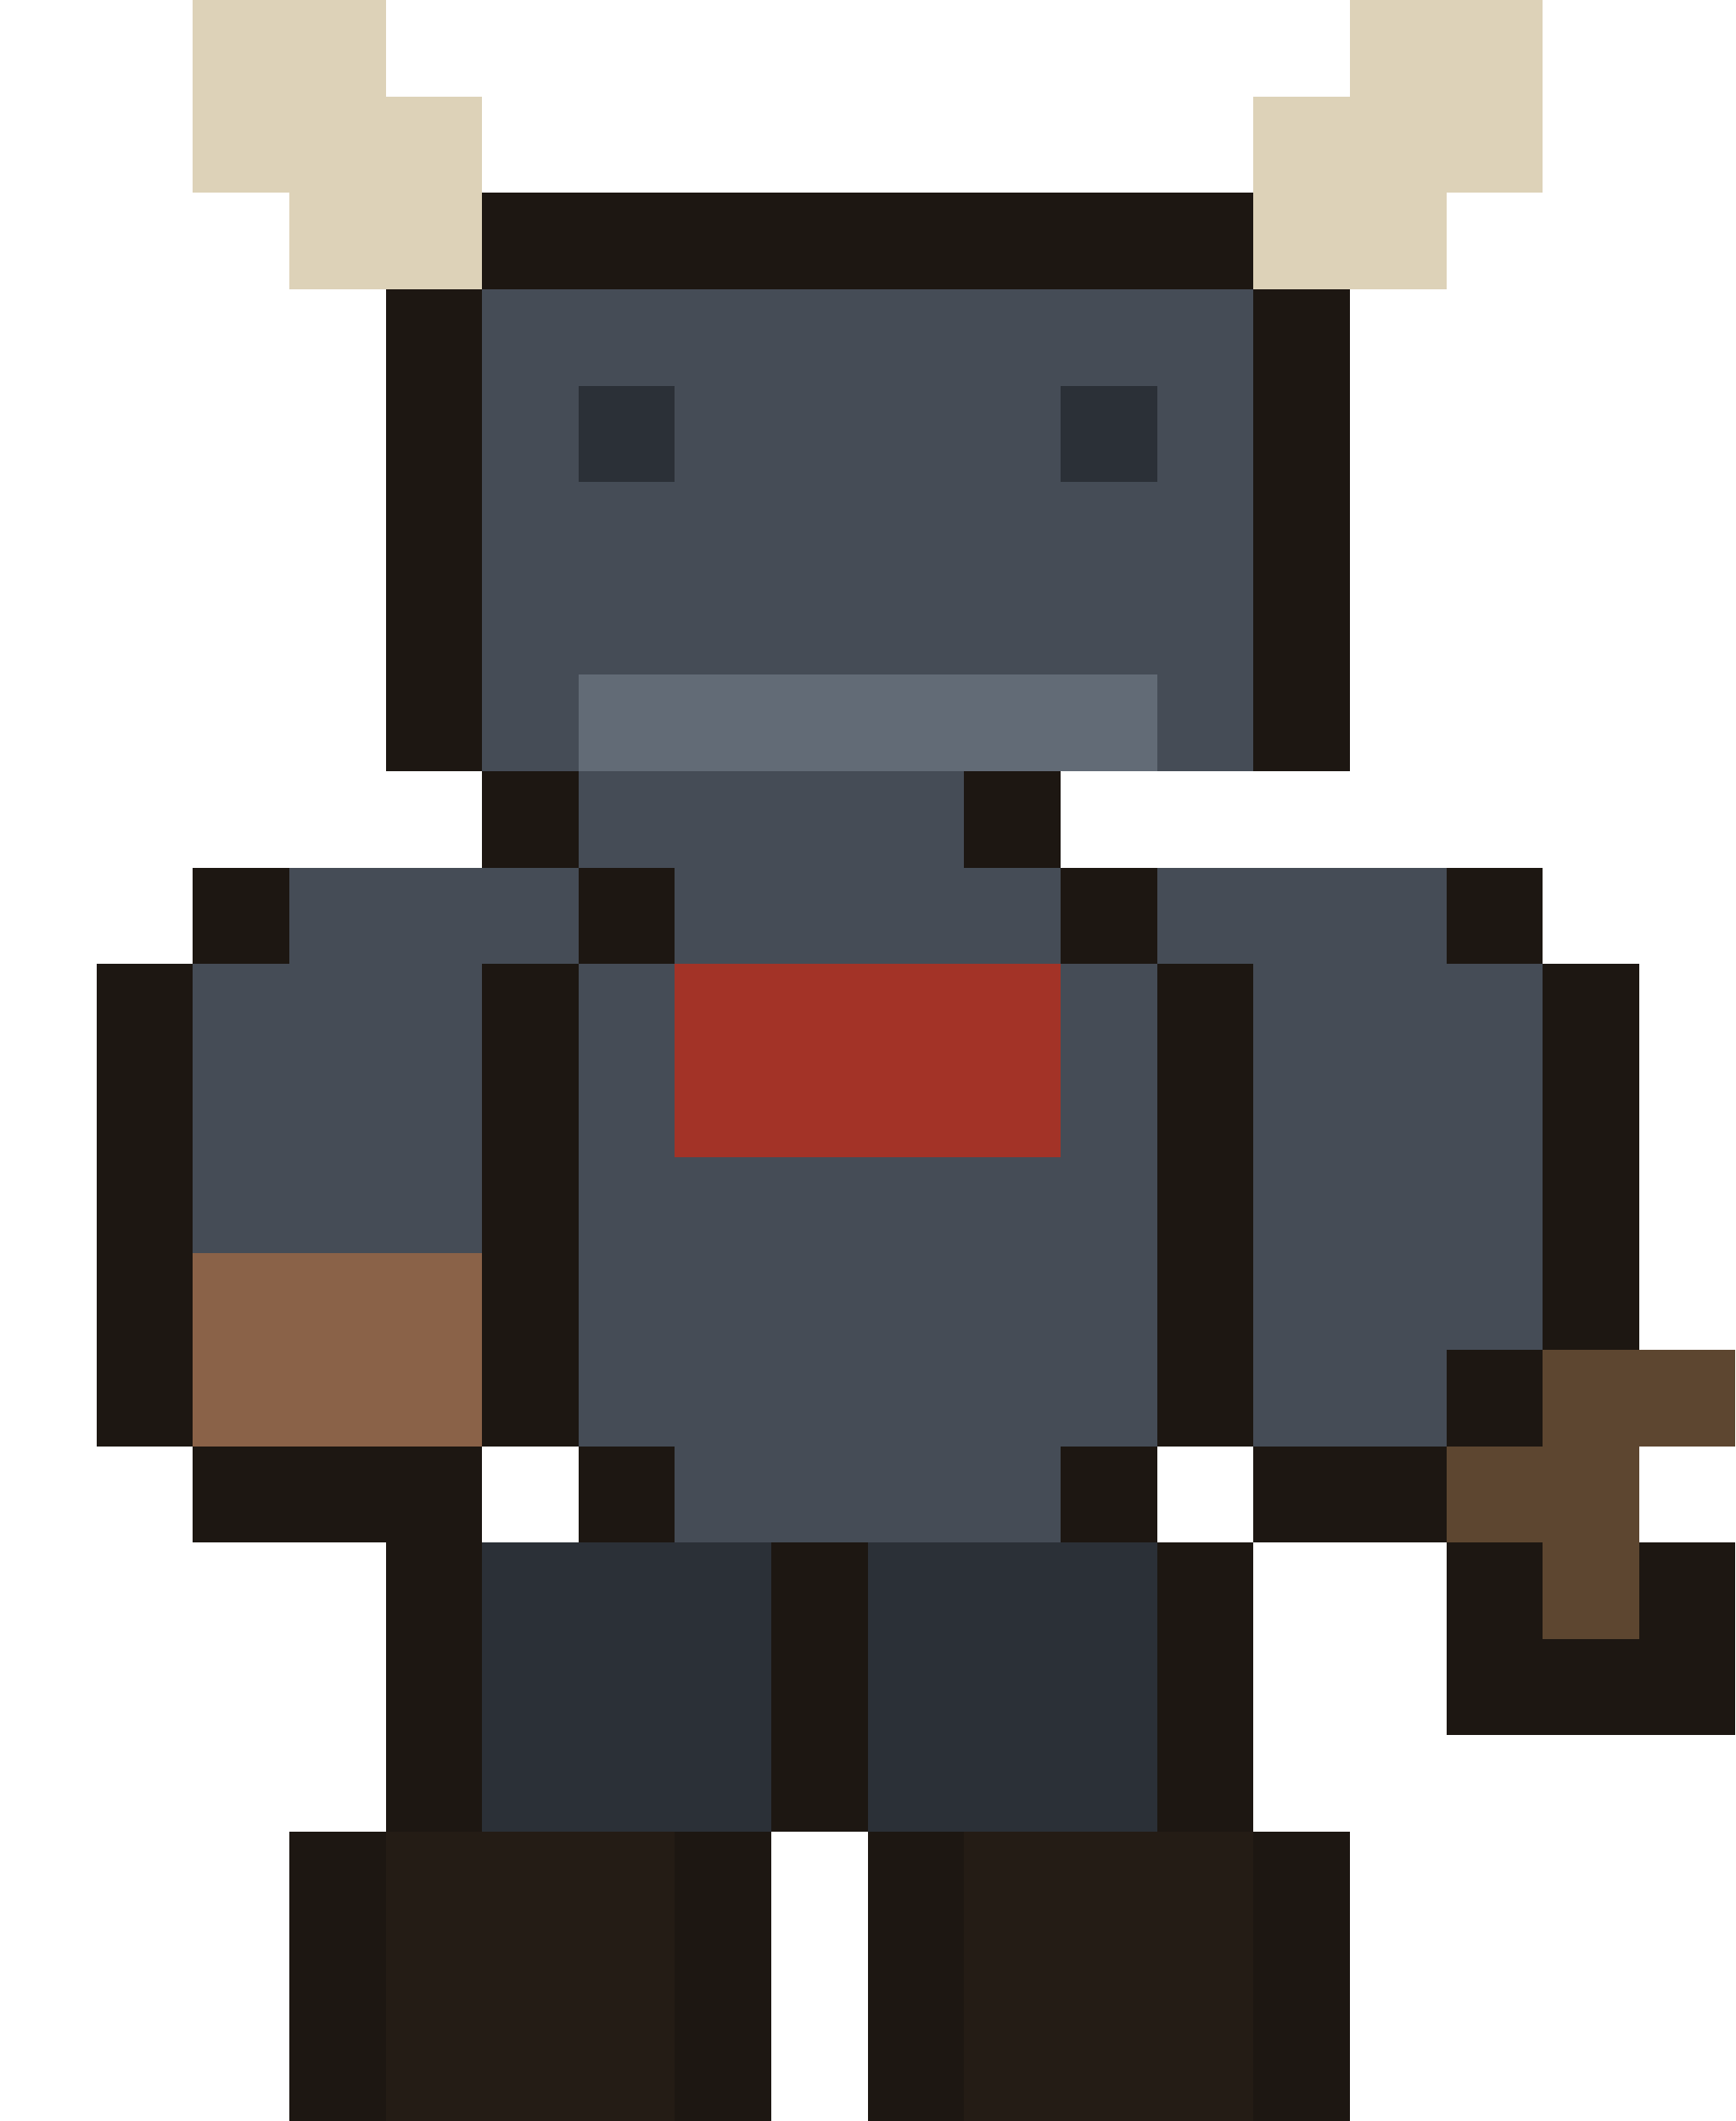
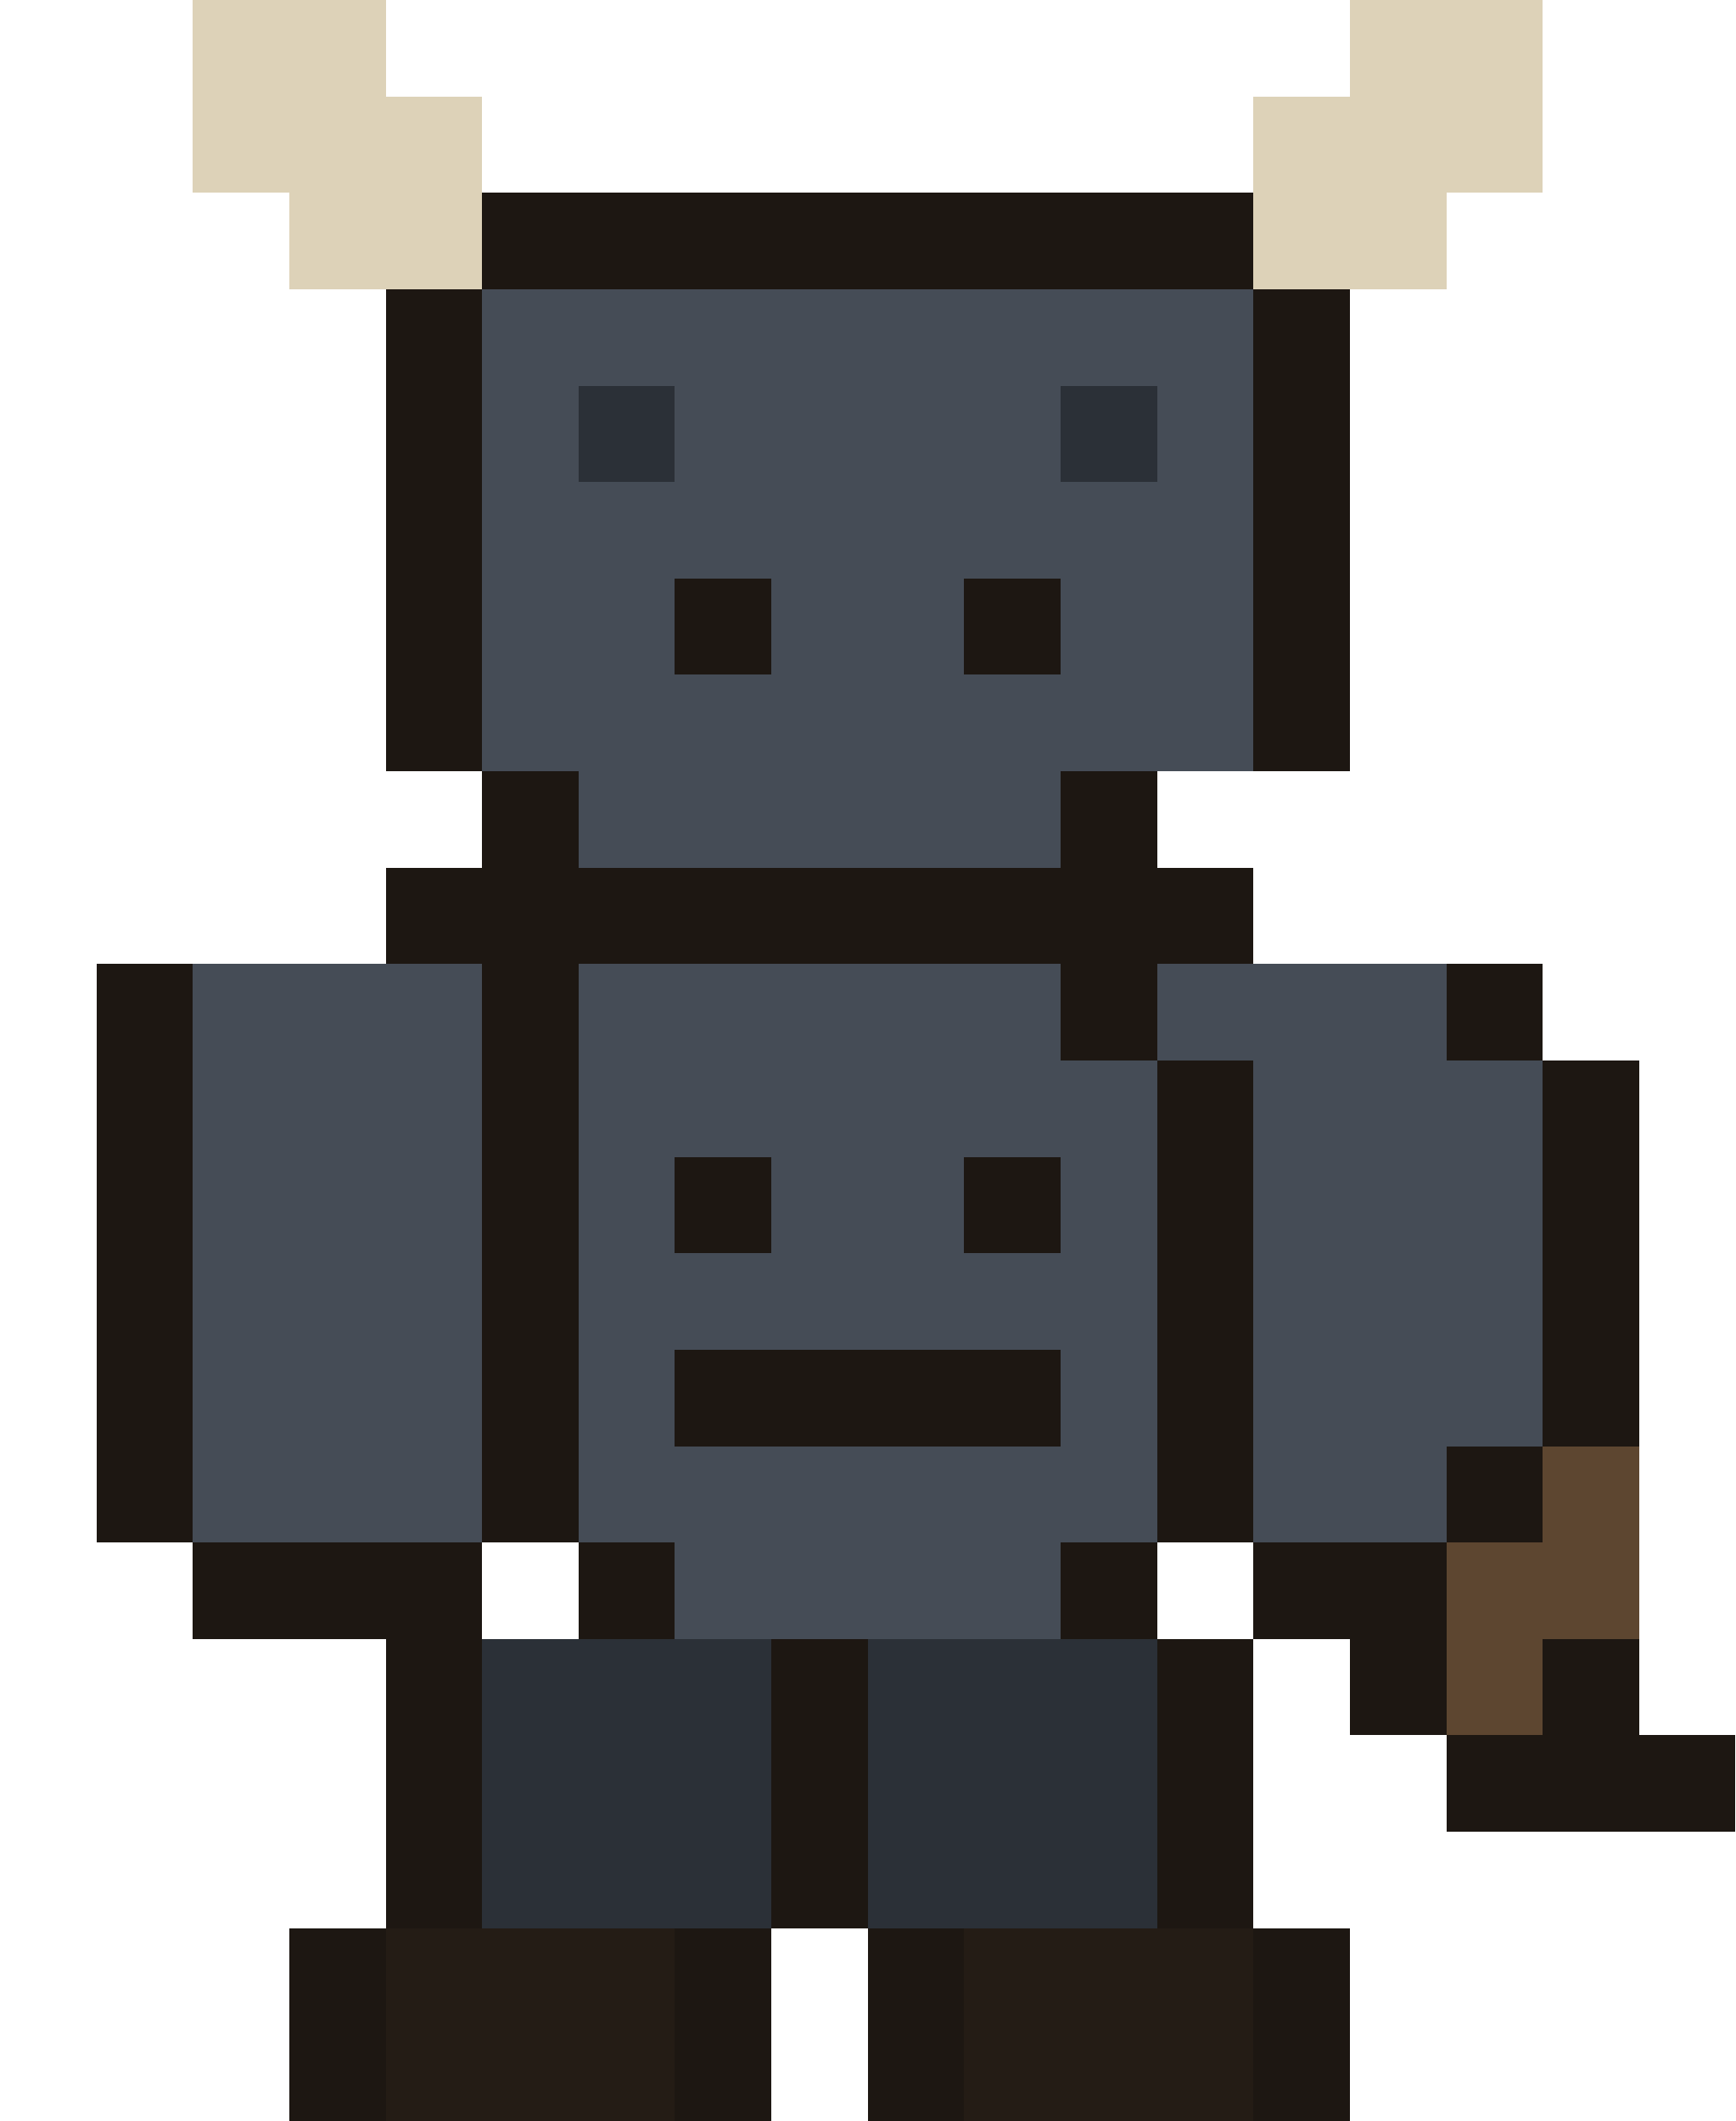
<svg xmlns="http://www.w3.org/2000/svg" width="18" height="22" viewBox="0 0 18 22" shape-rendering="crispEdges">
  <rect x="2" y="0" width="2" height="1" fill="#ddd2b8" />
  <rect x="14" y="0" width="2" height="1" fill="#ddd2b8" />
  <rect x="2" y="1" width="3" height="1" fill="#ddd2b8" />
  <rect x="13" y="1" width="3" height="1" fill="#ddd2b8" />
  <rect x="3" y="2" width="2" height="1" fill="#ddd2b8" />
  <rect x="5" y="2" width="8" height="1" fill="#1d1712" />
  <rect x="13" y="2" width="2" height="1" fill="#ddd2b8" />
  <rect x="4" y="3" width="1" height="1" fill="#1d1712" />
  <rect x="5" y="3" width="8" height="1" fill="#454c56" />
  <rect x="13" y="3" width="1" height="1" fill="#1d1712" />
  <rect x="4" y="4" width="1" height="1" fill="#1d1712" />
  <rect x="5" y="4" width="1" height="1" fill="#454c56" />
  <rect x="6" y="4" width="1" height="1" fill="#2b3037" />
  <rect x="7" y="4" width="4" height="1" fill="#454c56" />
  <rect x="11" y="4" width="1" height="1" fill="#2b3037" />
  <rect x="12" y="4" width="1" height="1" fill="#454c56" />
  <rect x="13" y="4" width="1" height="1" fill="#1d1712" />
  <rect x="4" y="5" width="1" height="1" fill="#1d1712" />
  <rect x="5" y="5" width="8" height="1" fill="#454c56" />
  <rect x="13" y="5" width="1" height="1" fill="#1d1712" />
  <rect x="4" y="6" width="1" height="1" fill="#1d1712" />
-   <rect x="5" y="6" width="8" height="1" fill="#454c56" />
+   <rect x="5" y="6" width="2" height="1" fill="#454c56" />
+   <rect x="7" y="6" width="1" height="1" fill="#1d1712" />
+   <rect x="8" y="6" width="2" height="1" fill="#454c56" />
+   <rect x="10" y="6" width="1" height="1" fill="#1d1712" />
+   <rect x="11" y="6" width="2" height="1" fill="#454c56" />
  <rect x="13" y="6" width="1" height="1" fill="#1d1712" />
  <rect x="4" y="7" width="1" height="1" fill="#1d1712" />
-   <rect x="5" y="7" width="1" height="1" fill="#454c56" />
-   <rect x="6" y="7" width="6" height="1" fill="#626b76" />
-   <rect x="12" y="7" width="1" height="1" fill="#454c56" />
+   <rect x="5" y="7" width="8" height="1" fill="#454c56" />
  <rect x="13" y="7" width="1" height="1" fill="#1d1712" />
  <rect x="5" y="8" width="1" height="1" fill="#1d1712" />
-   <rect x="6" y="8" width="4" height="1" fill="#454c56" />
-   <rect x="10" y="8" width="1" height="1" fill="#1d1712" />
-   <rect x="2" y="9" width="1" height="1" fill="#1d1712" />
-   <rect x="3" y="9" width="3" height="1" fill="#454c56" />
-   <rect x="6" y="9" width="1" height="1" fill="#1d1712" />
-   <rect x="7" y="9" width="4" height="1" fill="#454c56" />
-   <rect x="11" y="9" width="1" height="1" fill="#1d1712" />
-   <rect x="12" y="9" width="3" height="1" fill="#454c56" />
-   <rect x="15" y="9" width="1" height="1" fill="#1d1712" />
+   <rect x="6" y="8" width="5" height="1" fill="#454c56" />
+   <rect x="11" y="8" width="1" height="1" fill="#1d1712" />
+   <rect x="4" y="9" width="9" height="1" fill="#1d1712" />
  <rect x="1" y="10" width="1" height="1" fill="#1d1712" />
  <rect x="2" y="10" width="3" height="1" fill="#454c56" />
  <rect x="5" y="10" width="1" height="1" fill="#1d1712" />
-   <rect x="6" y="10" width="1" height="1" fill="#454c56" />
-   <rect x="7" y="10" width="4" height="1" fill="#a33327" />
-   <rect x="11" y="10" width="1" height="1" fill="#454c56" />
-   <rect x="12" y="10" width="1" height="1" fill="#1d1712" />
-   <rect x="13" y="10" width="3" height="1" fill="#454c56" />
-   <rect x="16" y="10" width="1" height="1" fill="#1d1712" />
+   <rect x="6" y="10" width="5" height="1" fill="#454c56" />
+   <rect x="11" y="10" width="1" height="1" fill="#1d1712" />
+   <rect x="12" y="10" width="3" height="1" fill="#454c56" />
+   <rect x="15" y="10" width="1" height="1" fill="#1d1712" />
  <rect x="1" y="11" width="1" height="1" fill="#1d1712" />
  <rect x="2" y="11" width="3" height="1" fill="#454c56" />
  <rect x="5" y="11" width="1" height="1" fill="#1d1712" />
-   <rect x="6" y="11" width="1" height="1" fill="#454c56" />
-   <rect x="7" y="11" width="4" height="1" fill="#a33327" />
-   <rect x="11" y="11" width="1" height="1" fill="#454c56" />
+   <rect x="6" y="11" width="6" height="1" fill="#454c56" />
  <rect x="12" y="11" width="1" height="1" fill="#1d1712" />
  <rect x="13" y="11" width="3" height="1" fill="#454c56" />
  <rect x="16" y="11" width="1" height="1" fill="#1d1712" />
  <rect x="1" y="12" width="1" height="1" fill="#1d1712" />
  <rect x="2" y="12" width="3" height="1" fill="#454c56" />
  <rect x="5" y="12" width="1" height="1" fill="#1d1712" />
-   <rect x="6" y="12" width="6" height="1" fill="#454c56" />
+   <rect x="6" y="12" width="1" height="1" fill="#454c56" />
+   <rect x="7" y="12" width="1" height="1" fill="#1d1712" />
+   <rect x="8" y="12" width="2" height="1" fill="#454c56" />
+   <rect x="10" y="12" width="1" height="1" fill="#1d1712" />
+   <rect x="11" y="12" width="1" height="1" fill="#454c56" />
  <rect x="12" y="12" width="1" height="1" fill="#1d1712" />
  <rect x="13" y="12" width="3" height="1" fill="#454c56" />
  <rect x="16" y="12" width="1" height="1" fill="#1d1712" />
  <rect x="1" y="13" width="1" height="1" fill="#1d1712" />
-   <rect x="2" y="13" width="3" height="1" fill="#8a6248" />
+   <rect x="2" y="13" width="3" height="1" fill="#454c56" />
  <rect x="5" y="13" width="1" height="1" fill="#1d1712" />
  <rect x="6" y="13" width="6" height="1" fill="#454c56" />
  <rect x="12" y="13" width="1" height="1" fill="#1d1712" />
  <rect x="13" y="13" width="3" height="1" fill="#454c56" />
  <rect x="16" y="13" width="1" height="1" fill="#1d1712" />
  <rect x="1" y="14" width="1" height="1" fill="#1d1712" />
-   <rect x="2" y="14" width="3" height="1" fill="#8a6248" />
+   <rect x="2" y="14" width="3" height="1" fill="#454c56" />
  <rect x="5" y="14" width="1" height="1" fill="#1d1712" />
-   <rect x="6" y="14" width="6" height="1" fill="#454c56" />
+   <rect x="6" y="14" width="1" height="1" fill="#454c56" />
+   <rect x="7" y="14" width="4" height="1" fill="#1d1712" />
+   <rect x="11" y="14" width="1" height="1" fill="#454c56" />
  <rect x="12" y="14" width="1" height="1" fill="#1d1712" />
-   <rect x="13" y="14" width="2" height="1" fill="#454c56" />
-   <rect x="15" y="14" width="1" height="1" fill="#1d1712" />
-   <rect x="16" y="14" width="2" height="1" fill="#5d4630" />
-   <rect x="2" y="15" width="3" height="1" fill="#1d1712" />
-   <rect x="6" y="15" width="1" height="1" fill="#1d1712" />
-   <rect x="7" y="15" width="4" height="1" fill="#454c56" />
-   <rect x="11" y="15" width="1" height="1" fill="#1d1712" />
-   <rect x="13" y="15" width="2" height="1" fill="#1d1712" />
-   <rect x="15" y="15" width="2" height="1" fill="#5d4630" />
-   <rect x="4" y="16" width="1" height="1" fill="#1d1712" />
-   <rect x="5" y="16" width="3" height="1" fill="#2b3037" />
-   <rect x="8" y="16" width="1" height="1" fill="#1d1712" />
-   <rect x="9" y="16" width="3" height="1" fill="#2b3037" />
-   <rect x="12" y="16" width="1" height="1" fill="#1d1712" />
-   <rect x="15" y="16" width="1" height="1" fill="#1d1712" />
-   <rect x="16" y="16" width="1" height="1" fill="#5d4630" />
-   <rect x="17" y="16" width="1" height="1" fill="#1d1712" />
+   <rect x="13" y="14" width="3" height="1" fill="#454c56" />
+   <rect x="16" y="14" width="1" height="1" fill="#1d1712" />
+   <rect x="1" y="15" width="1" height="1" fill="#1d1712" />
+   <rect x="2" y="15" width="3" height="1" fill="#454c56" />
+   <rect x="5" y="15" width="1" height="1" fill="#1d1712" />
+   <rect x="6" y="15" width="6" height="1" fill="#454c56" />
+   <rect x="12" y="15" width="1" height="1" fill="#1d1712" />
+   <rect x="13" y="15" width="2" height="1" fill="#454c56" />
+   <rect x="15" y="15" width="1" height="1" fill="#1d1712" />
+   <rect x="16" y="15" width="1" height="1" fill="#5d4630" />
+   <rect x="2" y="16" width="3" height="1" fill="#1d1712" />
+   <rect x="6" y="16" width="1" height="1" fill="#1d1712" />
+   <rect x="7" y="16" width="4" height="1" fill="#454c56" />
+   <rect x="11" y="16" width="1" height="1" fill="#1d1712" />
+   <rect x="13" y="16" width="2" height="1" fill="#1d1712" />
+   <rect x="15" y="16" width="2" height="1" fill="#5d4630" />
  <rect x="4" y="17" width="1" height="1" fill="#1d1712" />
  <rect x="5" y="17" width="3" height="1" fill="#2b3037" />
  <rect x="8" y="17" width="1" height="1" fill="#1d1712" />
  <rect x="9" y="17" width="3" height="1" fill="#2b3037" />
  <rect x="12" y="17" width="1" height="1" fill="#1d1712" />
-   <rect x="15" y="17" width="3" height="1" fill="#1d1712" />
+   <rect x="14" y="17" width="1" height="1" fill="#1d1712" />
+   <rect x="15" y="17" width="1" height="1" fill="#5d4630" />
+   <rect x="16" y="17" width="1" height="1" fill="#1d1712" />
  <rect x="4" y="18" width="1" height="1" fill="#1d1712" />
  <rect x="5" y="18" width="3" height="1" fill="#2b3037" />
  <rect x="8" y="18" width="1" height="1" fill="#1d1712" />
  <rect x="9" y="18" width="3" height="1" fill="#2b3037" />
  <rect x="12" y="18" width="1" height="1" fill="#1d1712" />
-   <rect x="3" y="19" width="1" height="1" fill="#1d1712" />
-   <rect x="4" y="19" width="3" height="1" fill="#241c15" />
-   <rect x="7" y="19" width="1" height="1" fill="#1d1712" />
-   <rect x="9" y="19" width="1" height="1" fill="#1d1712" />
-   <rect x="10" y="19" width="3" height="1" fill="#241c15" />
-   <rect x="13" y="19" width="1" height="1" fill="#1d1712" />
+   <rect x="15" y="18" width="3" height="1" fill="#1d1712" />
+   <rect x="4" y="19" width="1" height="1" fill="#1d1712" />
+   <rect x="5" y="19" width="3" height="1" fill="#2b3037" />
+   <rect x="8" y="19" width="1" height="1" fill="#1d1712" />
+   <rect x="9" y="19" width="3" height="1" fill="#2b3037" />
+   <rect x="12" y="19" width="1" height="1" fill="#1d1712" />
  <rect x="3" y="20" width="1" height="1" fill="#1d1712" />
  <rect x="4" y="20" width="3" height="1" fill="#241c15" />
  <rect x="7" y="20" width="1" height="1" fill="#1d1712" />
  <rect x="9" y="20" width="1" height="1" fill="#1d1712" />
  <rect x="10" y="20" width="3" height="1" fill="#241c15" />
  <rect x="13" y="20" width="1" height="1" fill="#1d1712" />
  <rect x="3" y="21" width="1" height="1" fill="#1d1712" />
  <rect x="4" y="21" width="3" height="1" fill="#241c15" />
  <rect x="7" y="21" width="1" height="1" fill="#1d1712" />
  <rect x="9" y="21" width="1" height="1" fill="#1d1712" />
  <rect x="10" y="21" width="3" height="1" fill="#241c15" />
  <rect x="13" y="21" width="1" height="1" fill="#1d1712" />
</svg>
